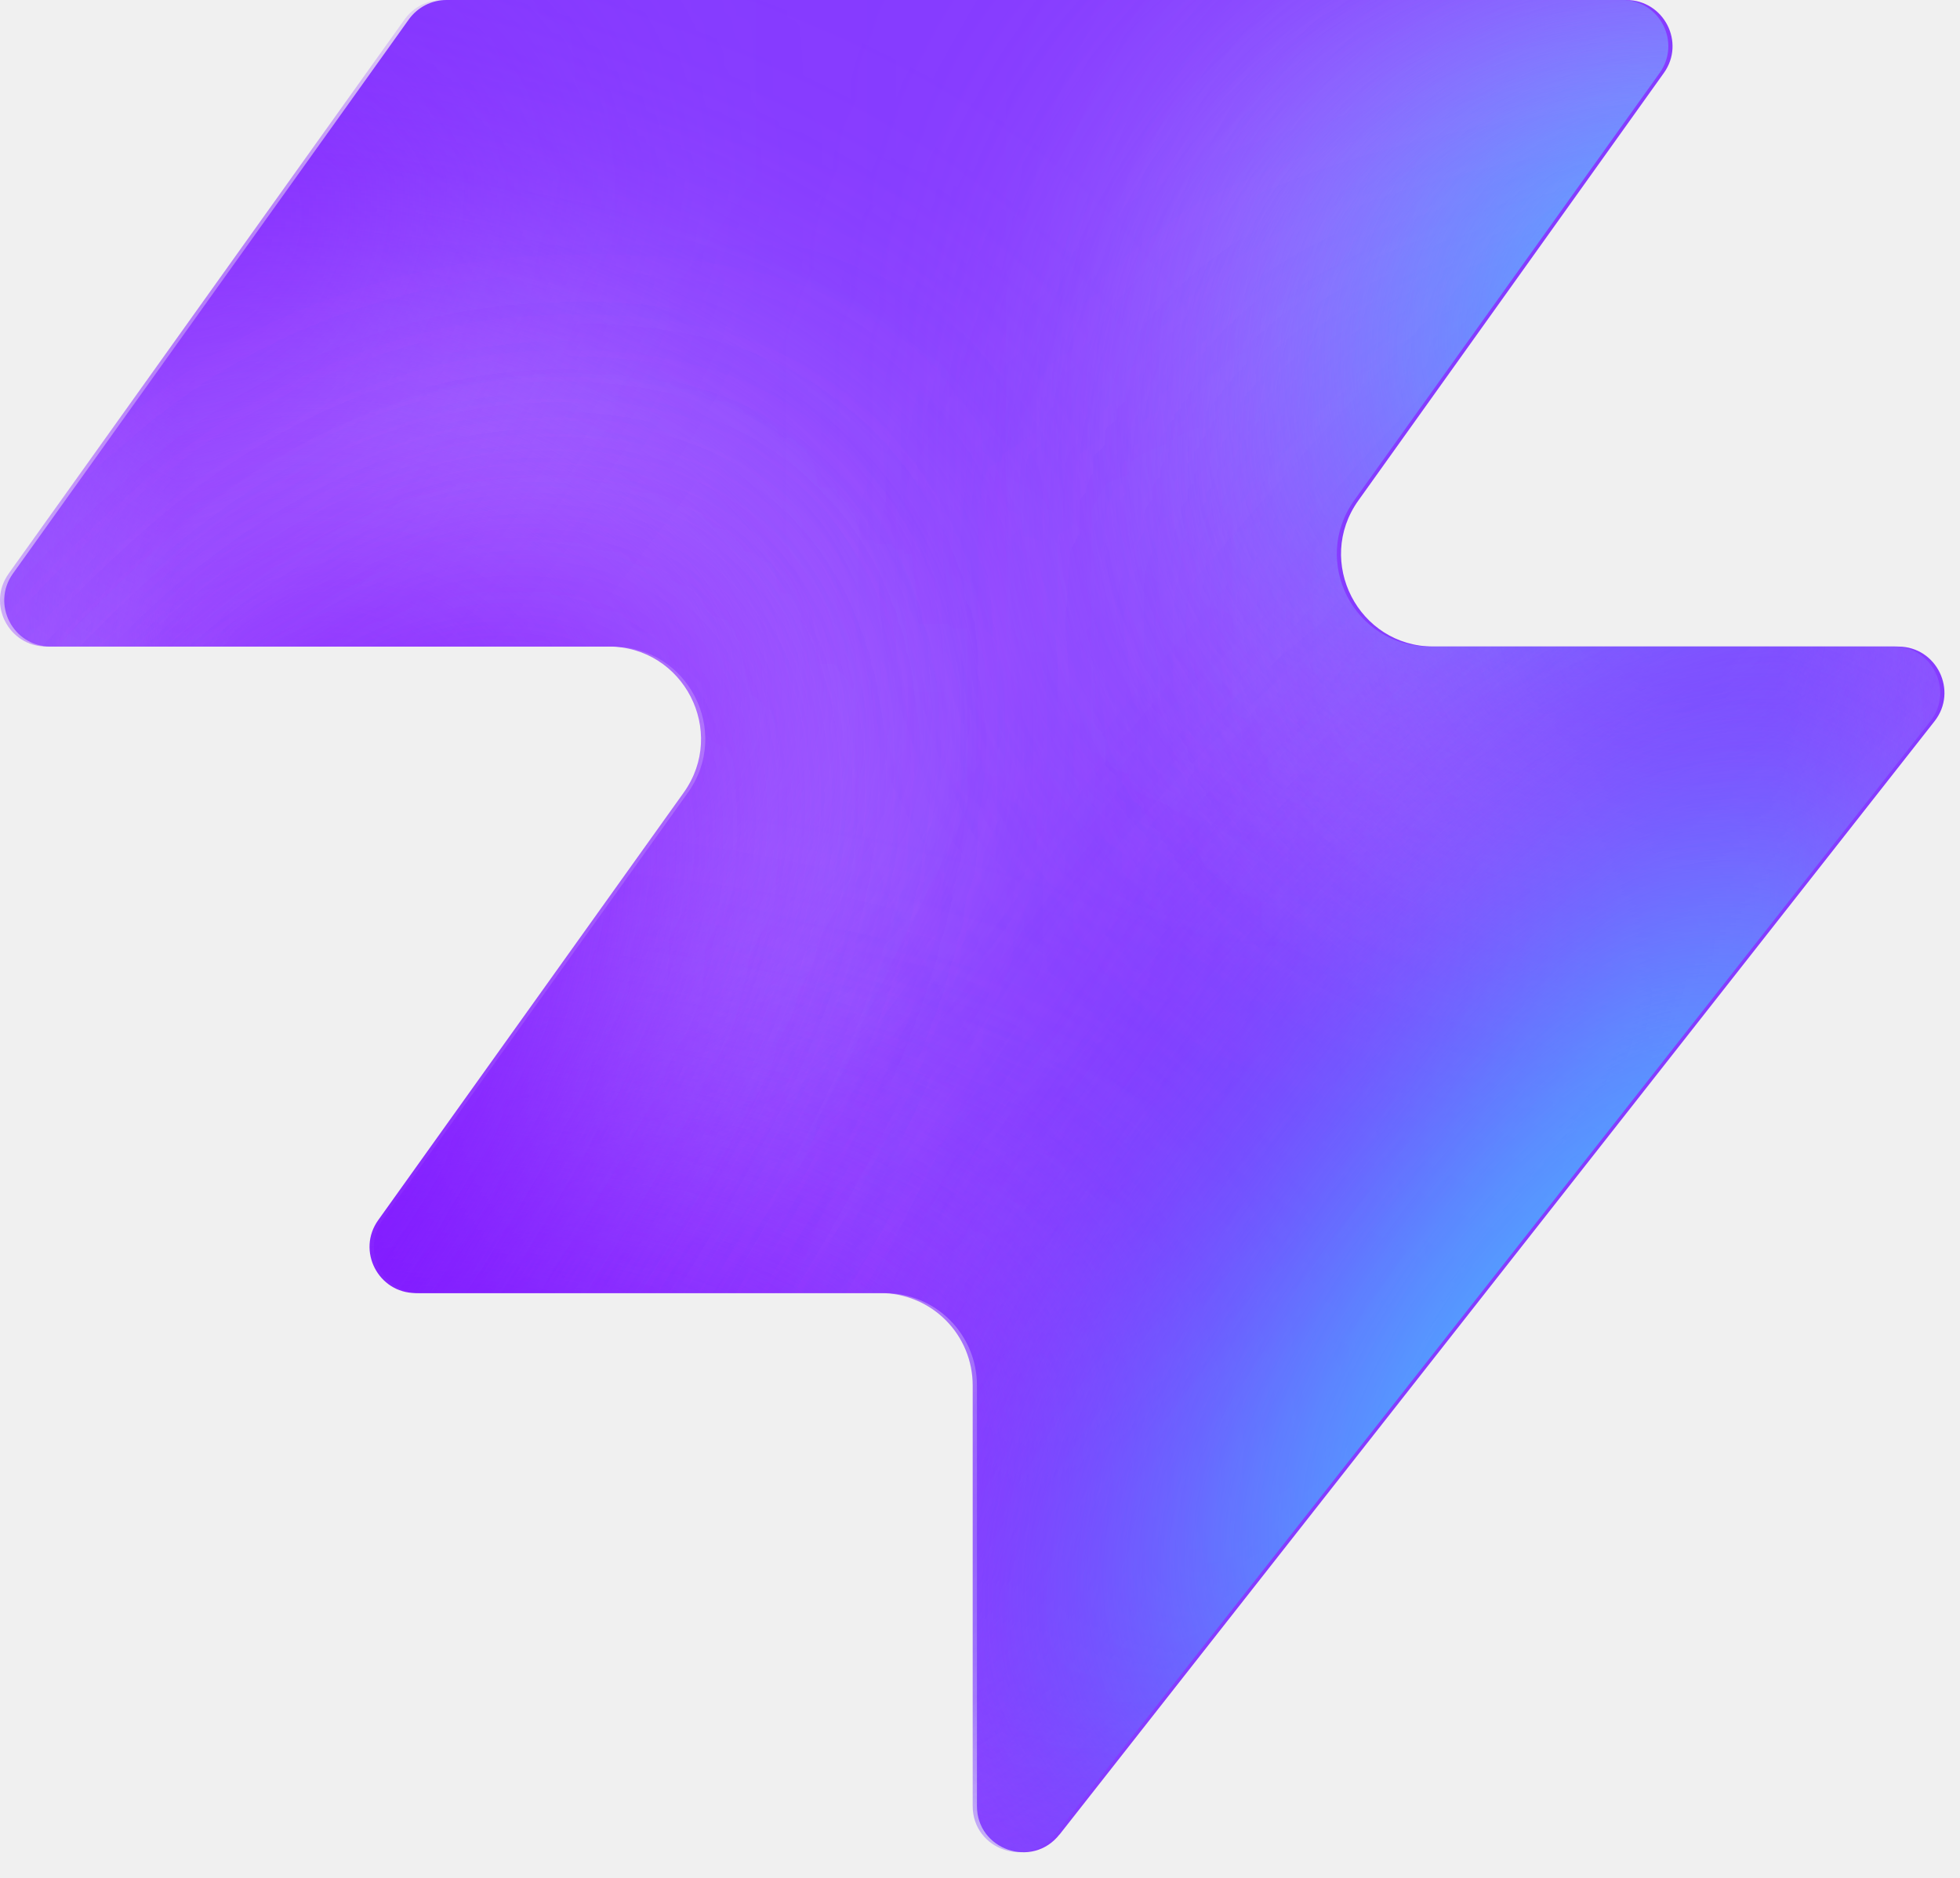
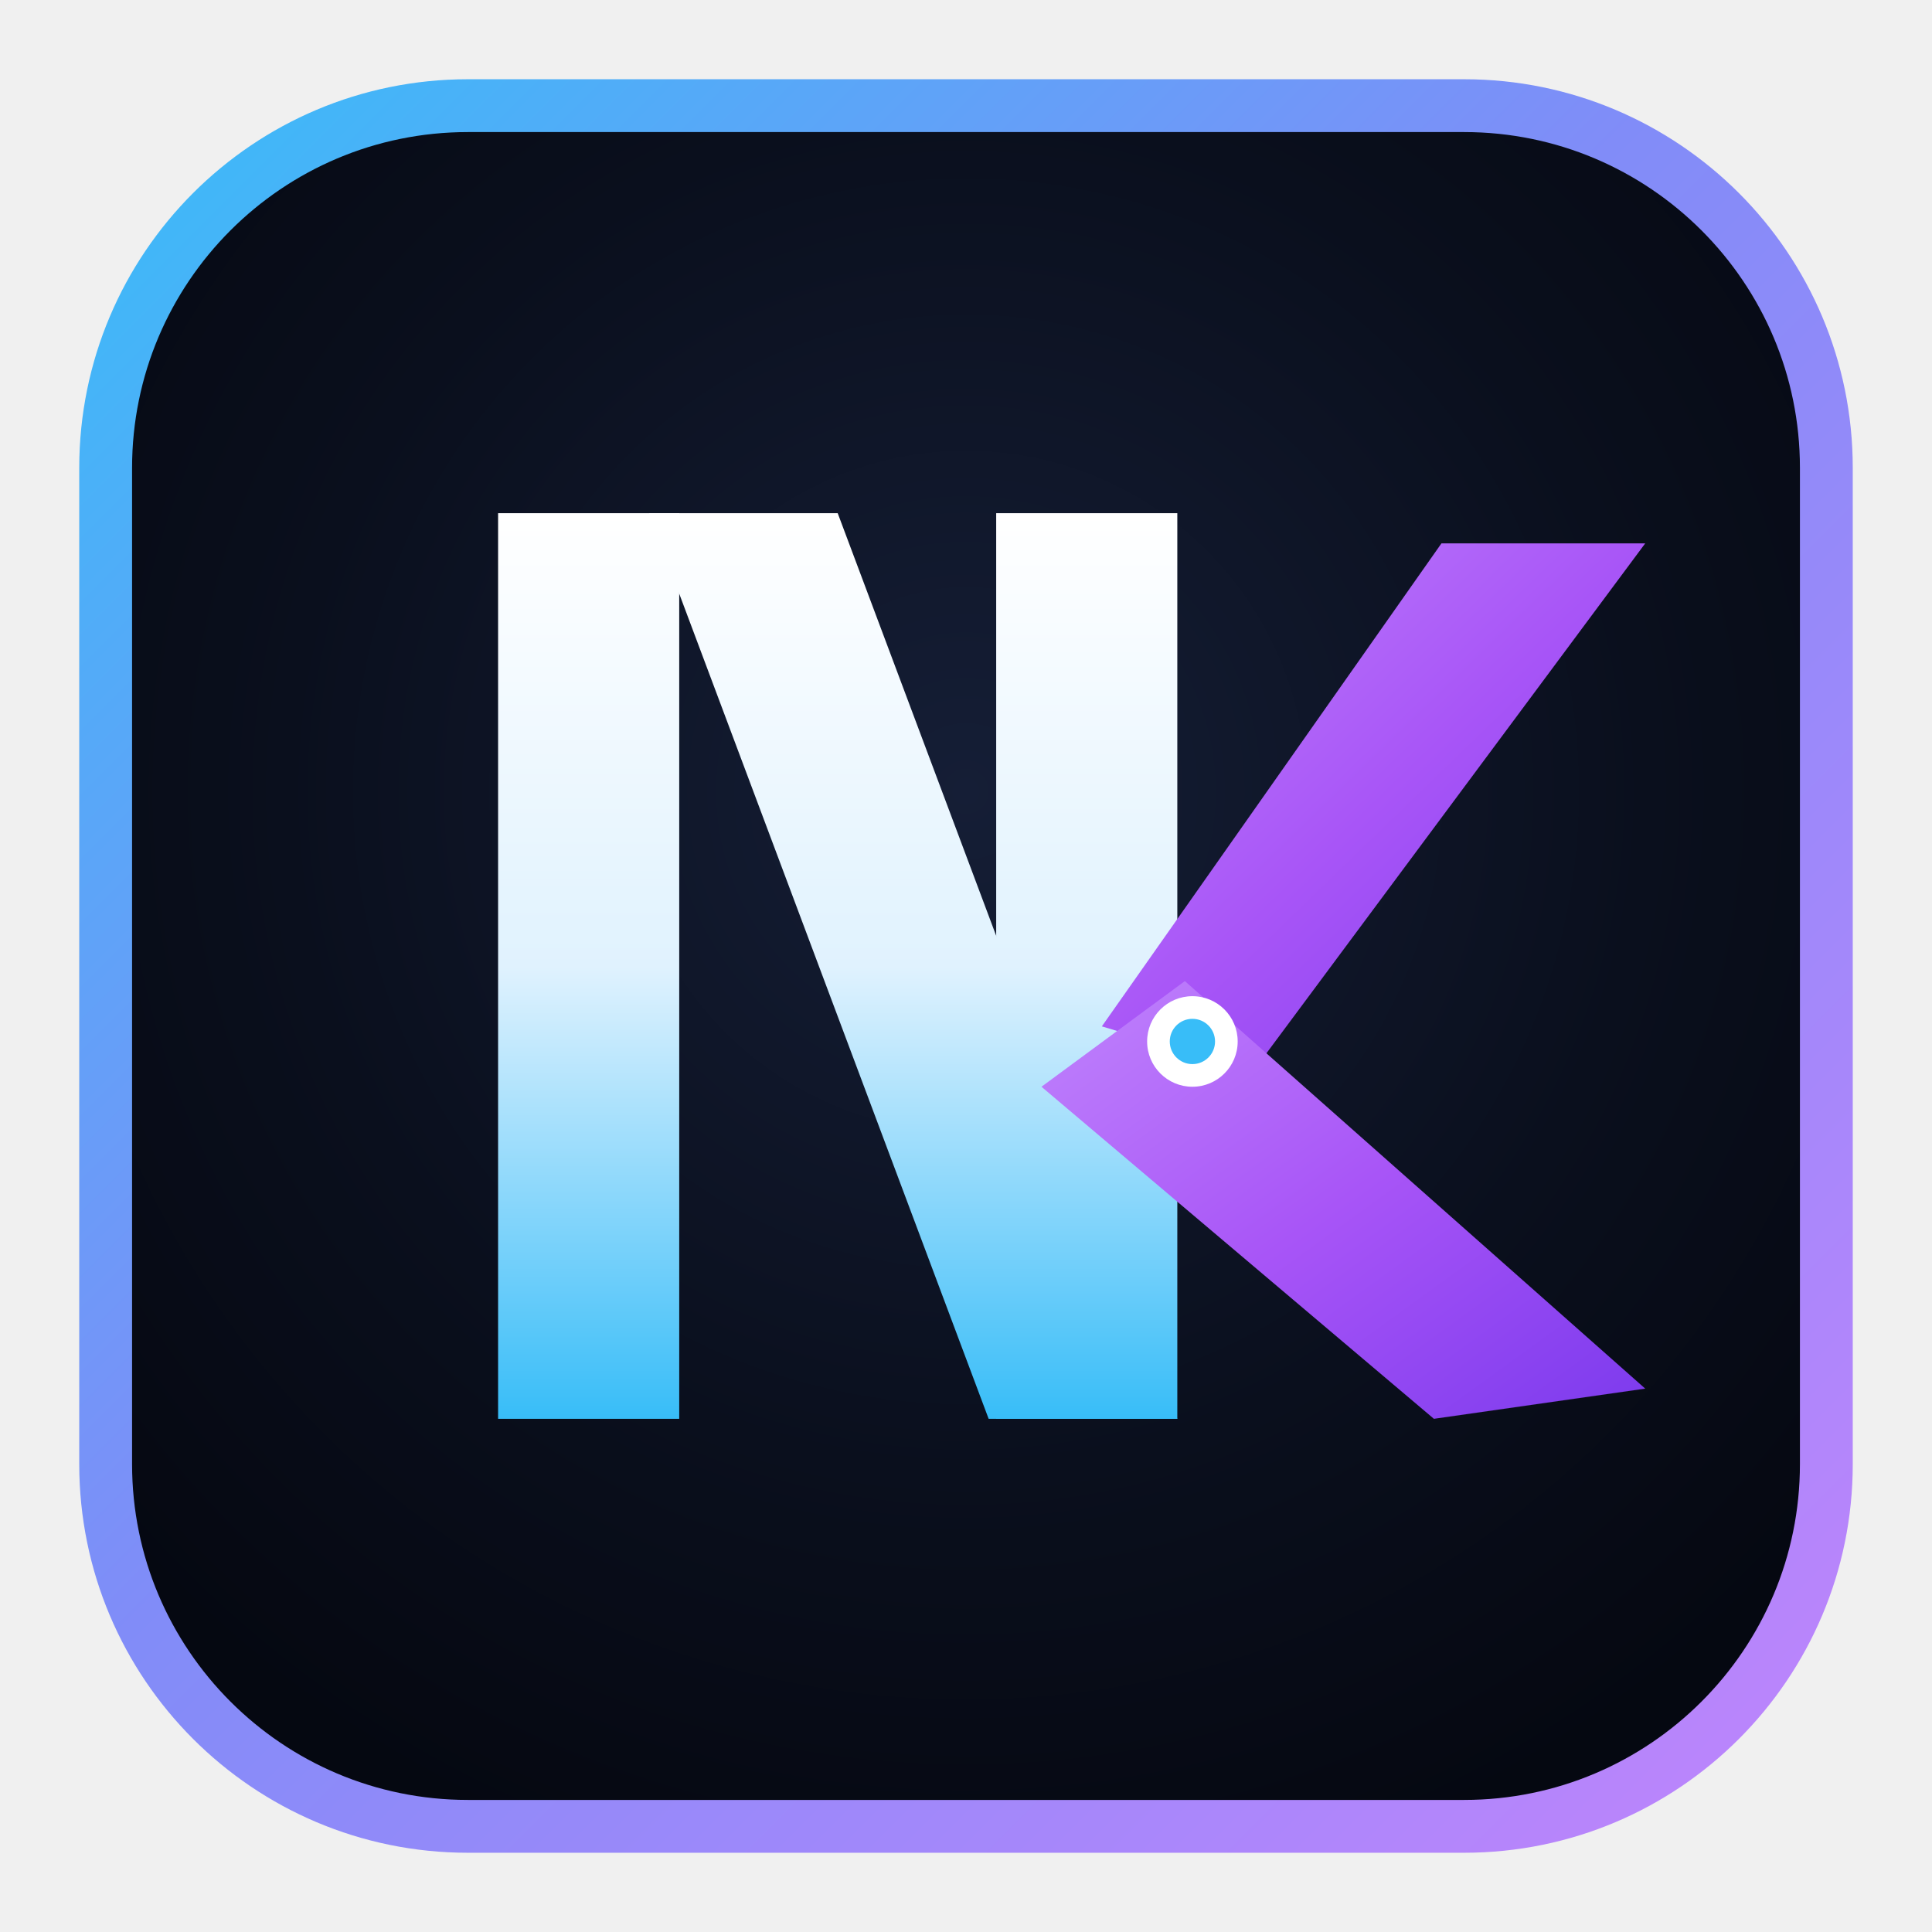
- <svg xmlns="http://www.w3.org/2000/svg" width="48" height="46" fill="none" viewBox="0 0 48 46">
-   <path fill="#863bff" d="M25.946 44.938c-.664.845-2.021.375-2.021-.698V33.937a2.26 2.26 0 0 0-2.262-2.262H10.287c-.92 0-1.456-1.04-.92-1.788l7.48-10.471c1.07-1.497 0-3.578-1.842-3.578H1.237c-.92 0-1.456-1.04-.92-1.788L10.013.474c.214-.297.556-.474.92-.474h28.894c.92 0 1.456 1.04.92 1.788l-7.48 10.471c-1.07 1.498 0 3.579 1.842 3.579h11.377c.943 0 1.473 1.088.89 1.83L25.947 44.94z" style="fill:#863bff;fill:color(display-p3 .525 .23 1);fill-opacity:1" />
-   <mask id="a" width="48" height="46" x="0" y="0" maskUnits="userSpaceOnUse" style="mask-type:alpha">
-     <path fill="#000" d="M25.842 44.938c-.664.844-2.021.375-2.021-.698V33.937a2.26 2.26 0 0 0-2.262-2.262H10.183c-.92 0-1.456-1.04-.92-1.788l7.48-10.471c1.07-1.498 0-3.579-1.842-3.579H1.133c-.92 0-1.456-1.04-.92-1.787L9.91.473c.214-.297.556-.474.92-.474h28.894c.92 0 1.456 1.04.92 1.788l-7.48 10.471c-1.07 1.498 0 3.578 1.842 3.578h11.377c.943 0 1.473 1.088.89 1.832L25.843 44.94z" style="fill:#000;fill-opacity:1" />
-   </mask>
-   <g mask="url(#a)">
-     <g filter="url(#b)">
-       <ellipse cx="5.508" cy="14.704" fill="#ede6ff" rx="5.508" ry="14.704" style="fill:#ede6ff;fill:color(display-p3 .927 .903 1);fill-opacity:1" transform="matrix(.00324 1 1 -.00324 -4.47 31.516)" />
-     </g>
-     <g filter="url(#c)">
-       <ellipse cx="10.399" cy="29.851" fill="#ede6ff" rx="10.399" ry="29.851" style="fill:#ede6ff;fill:color(display-p3 .927 .903 1);fill-opacity:1" transform="matrix(.00324 1 1 -.00324 -39.328 7.883)" />
-     </g>
-     <g filter="url(#d)">
-       <ellipse cx="5.508" cy="30.487" fill="#7e14ff" rx="5.508" ry="30.487" style="fill:#7e14ff;fill:color(display-p3 .492 .077 1);fill-opacity:1" transform="rotate(89.814 -25.913 -14.639)scale(1 -1)" />
-     </g>
-     <g filter="url(#e)">
-       <ellipse cx="5.508" cy="30.599" fill="#7e14ff" rx="5.508" ry="30.599" style="fill:#7e14ff;fill:color(display-p3 .492 .077 1);fill-opacity:1" transform="rotate(89.814 -32.644 -3.334)scale(1 -1)" />
-     </g>
-     <g filter="url(#f)">
-       <ellipse cx="5.508" cy="30.599" fill="#7e14ff" rx="5.508" ry="30.599" style="fill:#7e14ff;fill:color(display-p3 .492 .077 1);fill-opacity:1" transform="matrix(.00324 1 1 -.00324 -34.34 30.47)" />
-     </g>
-     <g filter="url(#g)">
-       <ellipse cx="14.072" cy="22.078" fill="#ede6ff" rx="14.072" ry="22.078" style="fill:#ede6ff;fill:color(display-p3 .927 .903 1);fill-opacity:1" transform="rotate(93.35 24.506 48.493)scale(-1 1)" />
-     </g>
-     <g filter="url(#h)">
-       <ellipse cx="3.47" cy="21.501" fill="#7e14ff" rx="3.47" ry="21.501" style="fill:#7e14ff;fill:color(display-p3 .492 .077 1);fill-opacity:1" transform="rotate(89.009 28.708 47.59)scale(-1 1)" />
-     </g>
-     <g filter="url(#i)">
-       <ellipse cx="3.47" cy="21.501" fill="#7e14ff" rx="3.47" ry="21.501" style="fill:#7e14ff;fill:color(display-p3 .492 .077 1);fill-opacity:1" transform="rotate(89.009 28.708 47.59)scale(-1 1)" />
-     </g>
-     <g filter="url(#j)">
-       <ellipse cx=".387" cy="8.972" fill="#7e14ff" rx="4.407" ry="29.108" style="fill:#7e14ff;fill:color(display-p3 .492 .077 1);fill-opacity:1" transform="rotate(39.51 .387 8.972)" />
-     </g>
-     <g filter="url(#k)">
-       <ellipse cx="47.523" cy="-6.092" fill="#7e14ff" rx="4.407" ry="29.108" style="fill:#7e14ff;fill:color(display-p3 .492 .077 1);fill-opacity:1" transform="rotate(37.892 47.523 -6.092)" />
-     </g>
-     <g filter="url(#l)">
-       <ellipse cx="41.412" cy="6.333" fill="#47bfff" rx="5.971" ry="9.665" style="fill:#47bfff;fill:color(display-p3 .28 .748 1);fill-opacity:1" transform="rotate(37.892 41.412 6.333)" />
-     </g>
-     <g filter="url(#m)">
-       <ellipse cx="-1.879" cy="38.332" fill="#7e14ff" rx="4.407" ry="29.108" style="fill:#7e14ff;fill:color(display-p3 .492 .077 1);fill-opacity:1" transform="rotate(37.892 -1.88 38.332)" />
-     </g>
-     <g filter="url(#n)">
-       <ellipse cx="-1.879" cy="38.332" fill="#7e14ff" rx="4.407" ry="29.108" style="fill:#7e14ff;fill:color(display-p3 .492 .077 1);fill-opacity:1" transform="rotate(37.892 -1.88 38.332)" />
-     </g>
-     <g filter="url(#o)">
-       <ellipse cx="35.651" cy="29.907" fill="#7e14ff" rx="4.407" ry="29.108" style="fill:#7e14ff;fill:color(display-p3 .492 .077 1);fill-opacity:1" transform="rotate(37.892 35.651 29.907)" />
-     </g>
-     <g filter="url(#p)">
-       <ellipse cx="38.418" cy="32.4" fill="#47bfff" rx="5.971" ry="15.297" style="fill:#47bfff;fill:color(display-p3 .28 .748 1);fill-opacity:1" transform="rotate(37.892 38.418 32.4)" />
-     </g>
+ <svg xmlns="http://www.w3.org/2000/svg" viewBox="0 0 512 512" width="100%" height="100%">
+   <defs>
+     <radialGradient id="bgGrad" cx="50%" cy="40%" r="65%">
+       <stop offset="0%" stop-color="#151e36" />
+       <stop offset="60%" stop-color="#0a0f1d" />
+       <stop offset="100%" stop-color="#050811" />
+     </radialGradient>
+     <linearGradient id="borderGrad" x1="0%" y1="0%" x2="100%" y2="100%">
+       <stop offset="0%" stop-color="#38bdf8" />
+       <stop offset="45%" stop-color="#818cf8" />
+       <stop offset="100%" stop-color="#c084fc" />
+     </linearGradient>
+     <linearGradient id="nGrad" x1="0%" y1="0%" x2="0%" y2="100%">
+       <stop offset="0%" stop-color="#ffffff" />
+       <stop offset="50%" stop-color="#e0f2fe" />
+       <stop offset="100%" stop-color="#38bdf8" />
+     </linearGradient>
+     <linearGradient id="kGrad" x1="0%" y1="0%" x2="100%" y2="100%">
+       <stop offset="0%" stop-color="#c084fc" />
+       <stop offset="50%" stop-color="#a855f7" />
+       <stop offset="100%" stop-color="#7c3aed" />
+     </linearGradient>
+   </defs>
+   <rect x="28" y="28" width="456" height="456" rx="96" fill="url(#bgGrad)" stroke="url(#borderGrad)" stroke-width="14" />
+   <g>
+     <path d="M 132 136 L 180 136 L 180 376 L 132 376 Z" fill="url(#nGrad)" rx="8" />
+     <path d="M 172 136 L 222 136 L 312 376 L 262 376 Z" fill="url(#nGrad)" />
+     <path d="M 264 136 L 312 136 L 312 376 L 264 376 Z" fill="url(#nGrad)" rx="8" />
+     <path d="M 292 272 L 382 144 L 436 144 L 332 284 Z" fill="url(#kGrad)" rx="6" />
+     <path d="M 314 260 L 436 368 L 380 376 L 276 288 Z" fill="url(#kGrad)" rx="6" />
+     <circle cx="316" cy="276" r="12" fill="#ffffff" />
+     <circle cx="316" cy="276" r="6" fill="#38bdf8" />
  </g>
-   <defs>
-     <filter id="b" width="60.045" height="41.654" x="-19.77" y="16.149" color-interpolation-filters="sRGB" filterUnits="userSpaceOnUse">
-       <feFlood flood-opacity="0" result="BackgroundImageFix" />
-       <feBlend in="SourceGraphic" in2="BackgroundImageFix" result="shape" />
-       <feGaussianBlur result="effect1_foregroundBlur_2002_17158" stdDeviation="7.659" />
-     </filter>
-     <filter id="c" width="90.34" height="51.437" x="-54.613" y="-7.533" color-interpolation-filters="sRGB" filterUnits="userSpaceOnUse">
-       <feFlood flood-opacity="0" result="BackgroundImageFix" />
-       <feBlend in="SourceGraphic" in2="BackgroundImageFix" result="shape" />
-       <feGaussianBlur result="effect1_foregroundBlur_2002_17158" stdDeviation="7.659" />
-     </filter>
-     <filter id="d" width="79.355" height="29.4" x="-49.64" y="2.03" color-interpolation-filters="sRGB" filterUnits="userSpaceOnUse">
-       <feFlood flood-opacity="0" result="BackgroundImageFix" />
-       <feBlend in="SourceGraphic" in2="BackgroundImageFix" result="shape" />
-       <feGaussianBlur result="effect1_foregroundBlur_2002_17158" stdDeviation="4.596" />
-     </filter>
-     <filter id="e" width="79.579" height="29.4" x="-45.045" y="20.029" color-interpolation-filters="sRGB" filterUnits="userSpaceOnUse">
-       <feFlood flood-opacity="0" result="BackgroundImageFix" />
-       <feBlend in="SourceGraphic" in2="BackgroundImageFix" result="shape" />
-       <feGaussianBlur result="effect1_foregroundBlur_2002_17158" stdDeviation="4.596" />
-     </filter>
-     <filter id="f" width="79.579" height="29.4" x="-43.513" y="21.178" color-interpolation-filters="sRGB" filterUnits="userSpaceOnUse">
-       <feFlood flood-opacity="0" result="BackgroundImageFix" />
-       <feBlend in="SourceGraphic" in2="BackgroundImageFix" result="shape" />
-       <feGaussianBlur result="effect1_foregroundBlur_2002_17158" stdDeviation="4.596" />
-     </filter>
-     <filter id="g" width="74.749" height="58.852" x="15.756" y="-17.901" color-interpolation-filters="sRGB" filterUnits="userSpaceOnUse">
-       <feFlood flood-opacity="0" result="BackgroundImageFix" />
-       <feBlend in="SourceGraphic" in2="BackgroundImageFix" result="shape" />
-       <feGaussianBlur result="effect1_foregroundBlur_2002_17158" stdDeviation="7.659" />
-     </filter>
-     <filter id="h" width="61.377" height="25.362" x="23.548" y="2.284" color-interpolation-filters="sRGB" filterUnits="userSpaceOnUse">
-       <feFlood flood-opacity="0" result="BackgroundImageFix" />
-       <feBlend in="SourceGraphic" in2="BackgroundImageFix" result="shape" />
-       <feGaussianBlur result="effect1_foregroundBlur_2002_17158" stdDeviation="4.596" />
-     </filter>
-     <filter id="i" width="61.377" height="25.362" x="23.548" y="2.284" color-interpolation-filters="sRGB" filterUnits="userSpaceOnUse">
-       <feFlood flood-opacity="0" result="BackgroundImageFix" />
-       <feBlend in="SourceGraphic" in2="BackgroundImageFix" result="shape" />
-       <feGaussianBlur result="effect1_foregroundBlur_2002_17158" stdDeviation="4.596" />
-     </filter>
-     <filter id="j" width="56.045" height="63.649" x="-27.636" y="-22.853" color-interpolation-filters="sRGB" filterUnits="userSpaceOnUse">
-       <feFlood flood-opacity="0" result="BackgroundImageFix" />
-       <feBlend in="SourceGraphic" in2="BackgroundImageFix" result="shape" />
-       <feGaussianBlur result="effect1_foregroundBlur_2002_17158" stdDeviation="4.596" />
-     </filter>
-     <filter id="k" width="54.814" height="64.646" x="20.116" y="-38.415" color-interpolation-filters="sRGB" filterUnits="userSpaceOnUse">
-       <feFlood flood-opacity="0" result="BackgroundImageFix" />
-       <feBlend in="SourceGraphic" in2="BackgroundImageFix" result="shape" />
-       <feGaussianBlur result="effect1_foregroundBlur_2002_17158" stdDeviation="4.596" />
-     </filter>
-     <filter id="l" width="33.541" height="35.313" x="24.641" y="-11.323" color-interpolation-filters="sRGB" filterUnits="userSpaceOnUse">
-       <feFlood flood-opacity="0" result="BackgroundImageFix" />
-       <feBlend in="SourceGraphic" in2="BackgroundImageFix" result="shape" />
-       <feGaussianBlur result="effect1_foregroundBlur_2002_17158" stdDeviation="4.596" />
-     </filter>
-     <filter id="m" width="54.814" height="64.646" x="-29.286" y="6.009" color-interpolation-filters="sRGB" filterUnits="userSpaceOnUse">
-       <feFlood flood-opacity="0" result="BackgroundImageFix" />
-       <feBlend in="SourceGraphic" in2="BackgroundImageFix" result="shape" />
-       <feGaussianBlur result="effect1_foregroundBlur_2002_17158" stdDeviation="4.596" />
-     </filter>
-     <filter id="n" width="54.814" height="64.646" x="-29.286" y="6.009" color-interpolation-filters="sRGB" filterUnits="userSpaceOnUse">
-       <feFlood flood-opacity="0" result="BackgroundImageFix" />
-       <feBlend in="SourceGraphic" in2="BackgroundImageFix" result="shape" />
-       <feGaussianBlur result="effect1_foregroundBlur_2002_17158" stdDeviation="4.596" />
-     </filter>
-     <filter id="o" width="54.814" height="64.646" x="8.244" y="-2.416" color-interpolation-filters="sRGB" filterUnits="userSpaceOnUse">
-       <feFlood flood-opacity="0" result="BackgroundImageFix" />
-       <feBlend in="SourceGraphic" in2="BackgroundImageFix" result="shape" />
-       <feGaussianBlur result="effect1_foregroundBlur_2002_17158" stdDeviation="4.596" />
-     </filter>
-     <filter id="p" width="39.409" height="43.623" x="18.713" y="10.588" color-interpolation-filters="sRGB" filterUnits="userSpaceOnUse">
-       <feFlood flood-opacity="0" result="BackgroundImageFix" />
-       <feBlend in="SourceGraphic" in2="BackgroundImageFix" result="shape" />
-       <feGaussianBlur result="effect1_foregroundBlur_2002_17158" stdDeviation="4.596" />
-     </filter>
-   </defs>
</svg>
